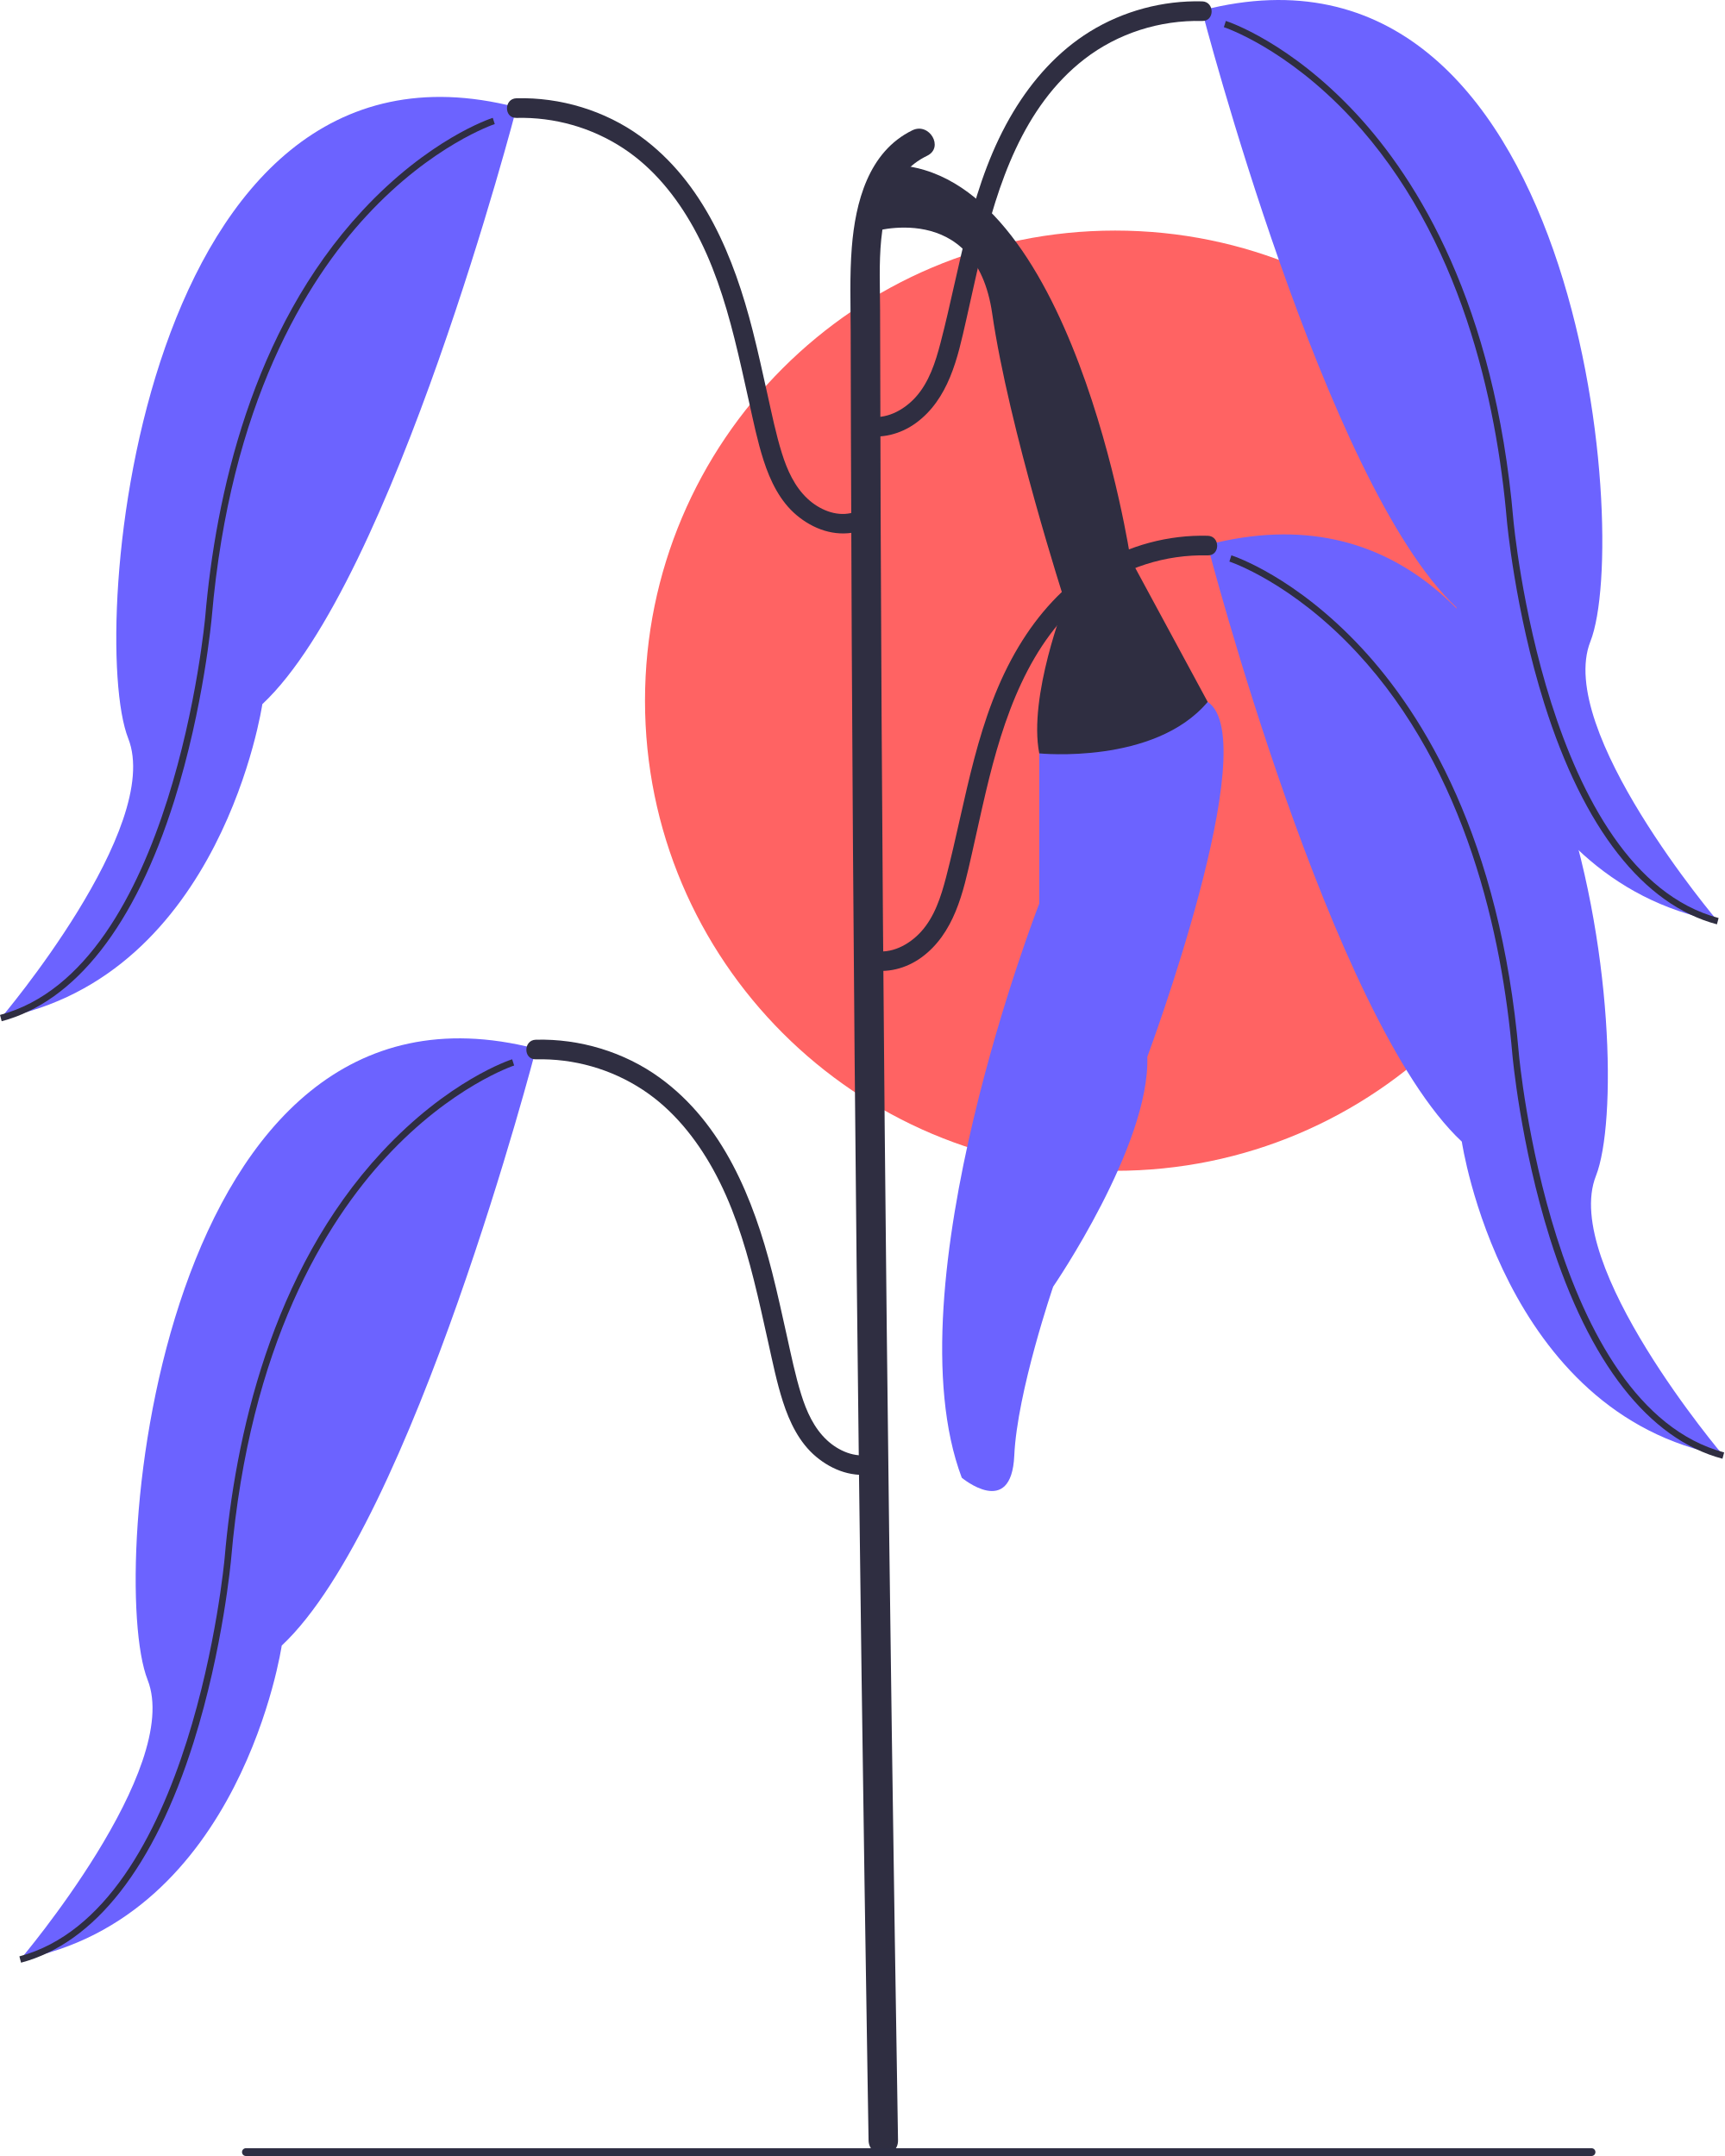
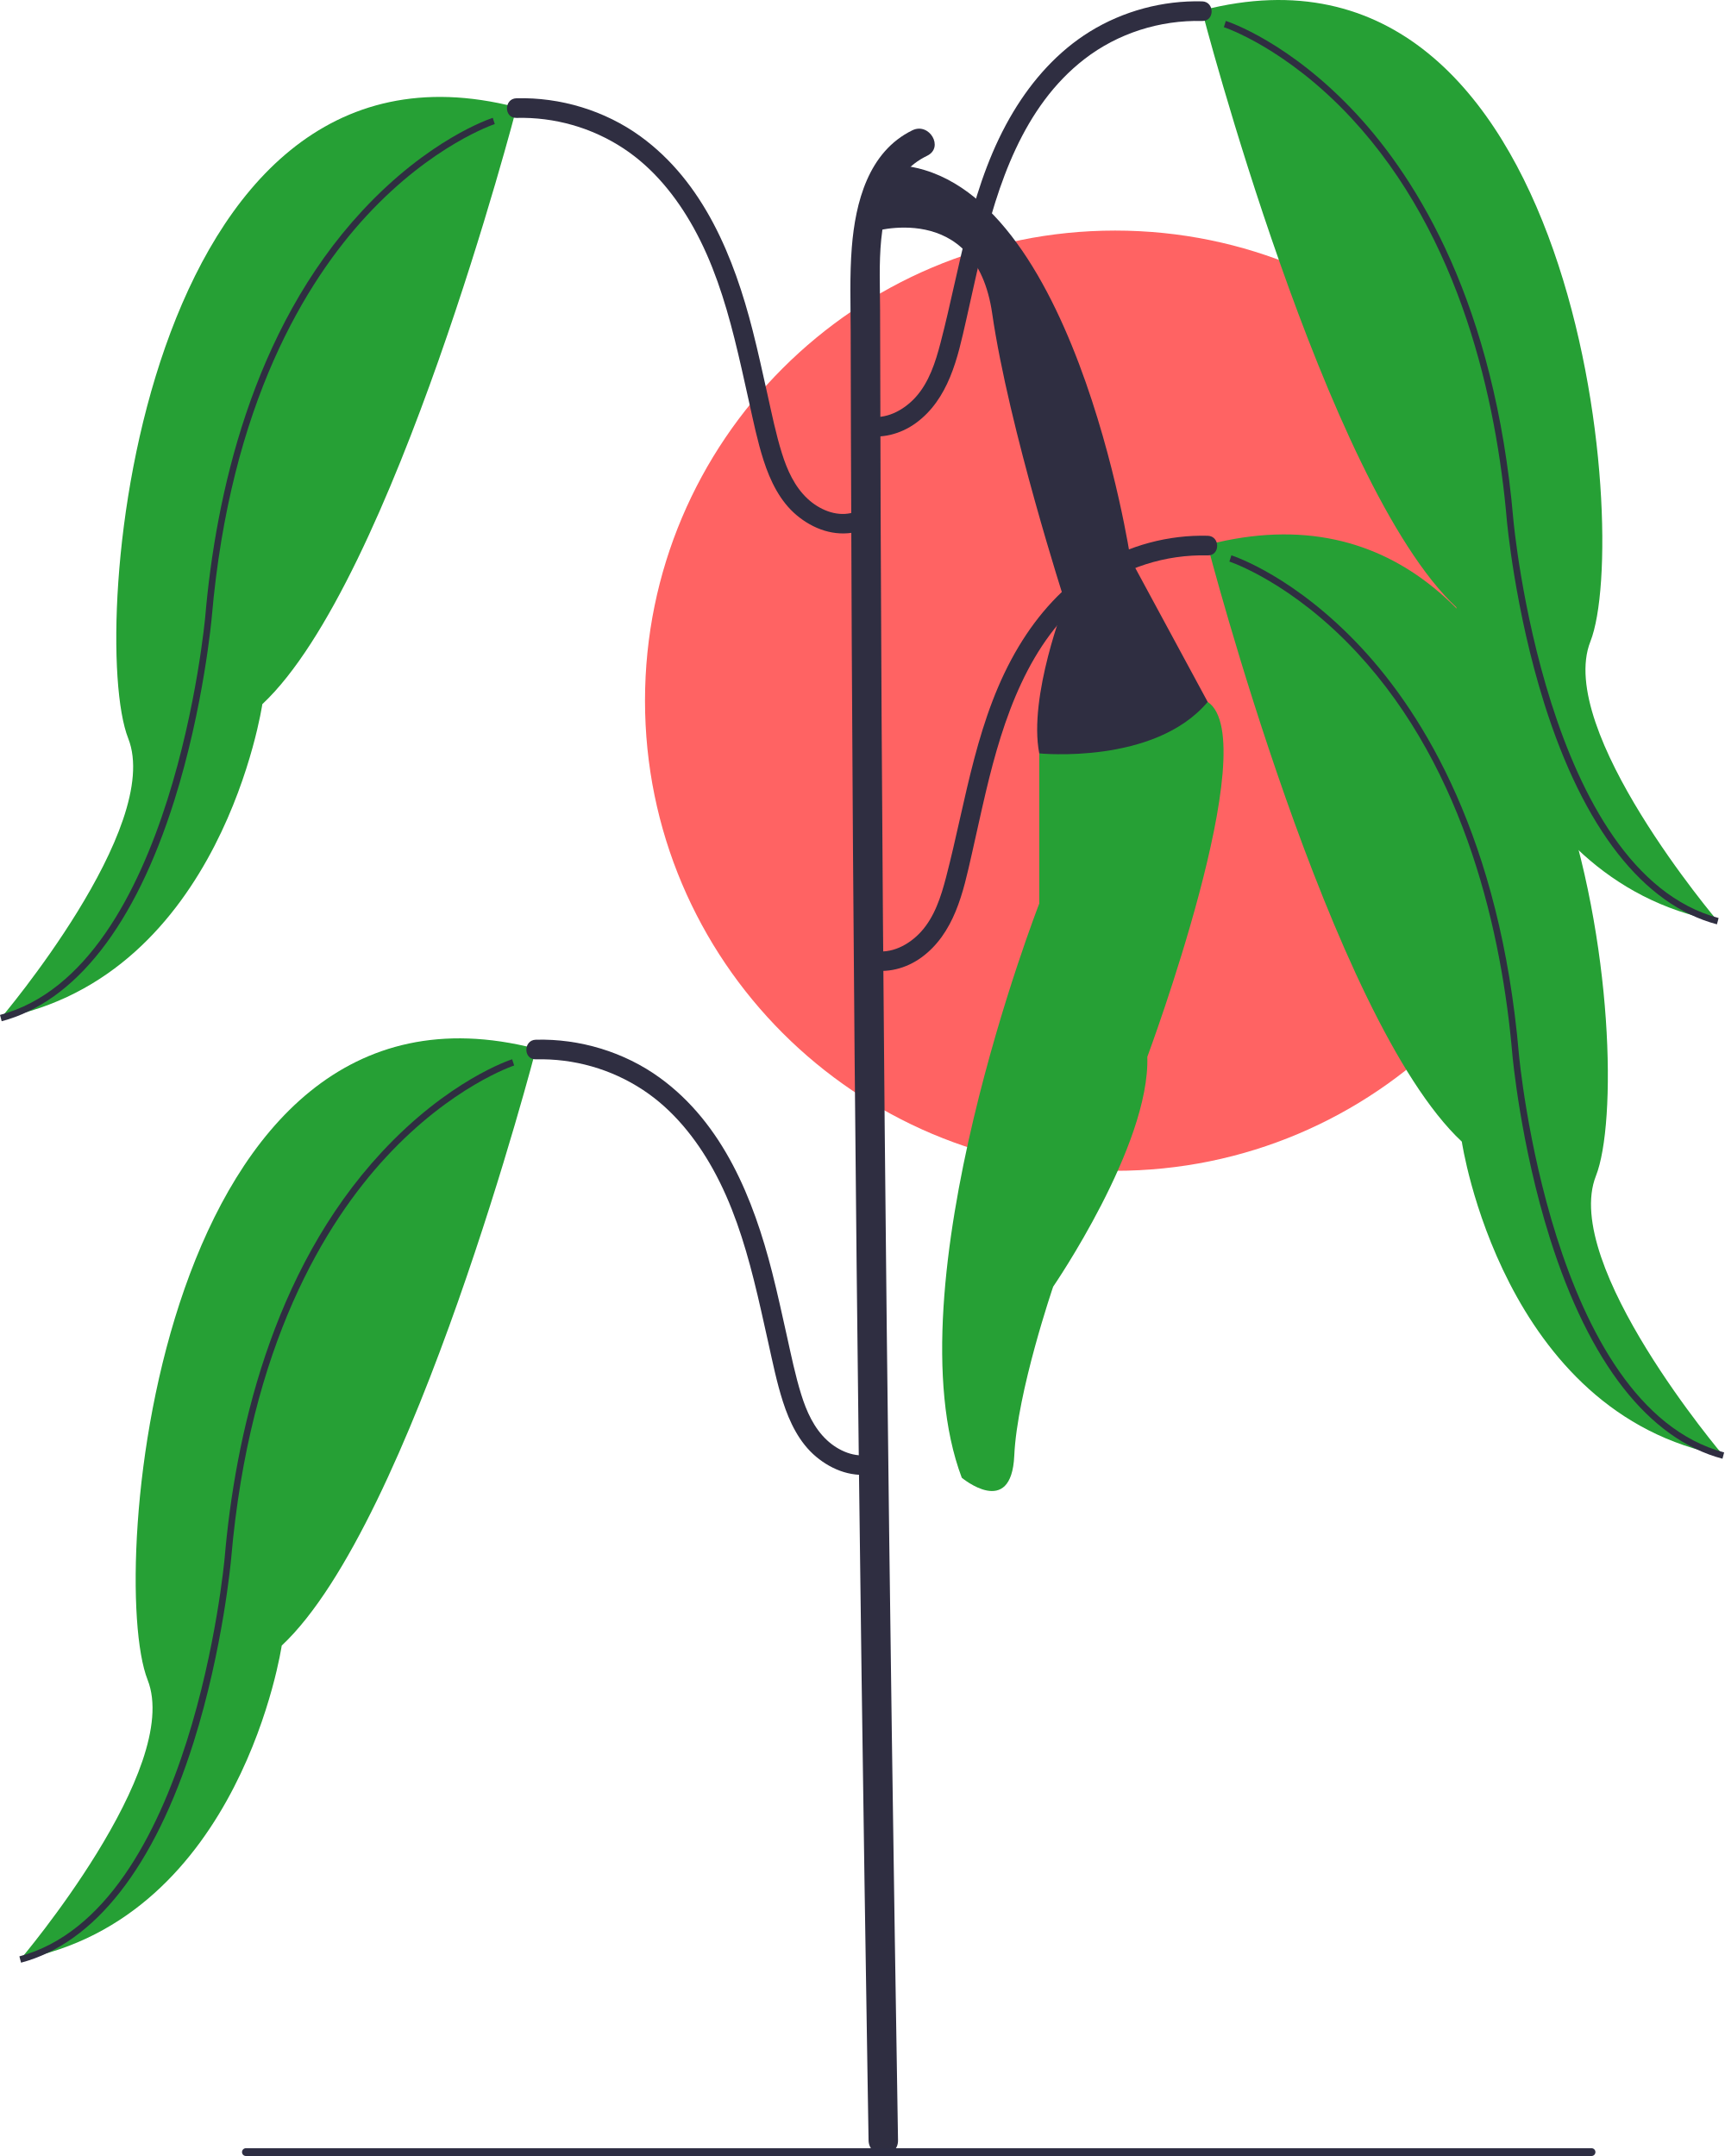
- <svg xmlns="http://www.w3.org/2000/svg" width="526.899" height="658.949" viewBox="0 0 526.899 658.949">
+ <svg xmlns="http://www.w3.org/2000/svg" width="526.899" height="658.949" viewBox="0 0 526.899 658.949" data-src="https://cdn.undraw.co/illustrations/farming_u62j.svg" role="img" artist="Katerina Limpitsouni" source="https://undraw.co/">
  <circle cx="340.797" cy="214.154" r="143.685" fill="#ff6363" stroke-width="0" />
-   <path d="m331.998,213.841l-14.402,16.422v45.898s-45.684,117.091-23.68,175.484c0,0,15.166,12.694,16.046-6.77s11.882-51.623,11.882-51.623c0,0,29.62-43.16,28.773-70.241,0,0,36.064-96.789,18.455-108.48l-37.073-.69Z" fill="#6c63ff" stroke-width="0" />
+   <path d="m331.998,213.841l-14.402,16.422v45.898s-45.684,117.091-23.68,175.484c0,0,15.166,12.694,16.046-6.77s11.882-51.623,11.882-51.623c0,0,29.62-43.16,28.773-70.241,0,0,36.064-96.789,18.455-108.48l-37.073-.69Z" fill="#26a035" stroke-width="0" />
  <path d="m274.434,654.14c-.681-41.444-1.316-82.89-1.894-124.336-.578-41.429-1.099-82.858-1.554-124.288-.455-41.424-.844-82.849-1.158-124.274-.314-41.431-.553-82.862-.707-124.294-.077-20.721-.133-41.443-.167-62.165-.022-13.292-1.491-30.537,7.355-41.695,1.91-2.409,4.301-4.154,7.045-5.492,5.205-2.538.648-10.302-4.542-7.771-13.45,6.559-17.411,22.072-18.501,35.797-.682,8.589-.361,17.259-.345,25.866.02,10.564.045,21.129.076,31.693.124,42.043.336,84.086.627,126.129.293,42.238.665,84.475,1.108,126.712.441,42.038.95,84.075,1.52,126.112.57,42.053,1.199,84.105,1.878,126.156.085,5.284.172,10.567.258,15.85.095,5.785,9.095,5.803,9,0h0Z" fill="#2f2e41" stroke-width="0" />
-   <path d="m369.071,166.748s37.52,144.622,77.658,182.178c0,0,12.263,83.362,79.913,95.949,0,0-49.607-58.422-38.929-85.474,12.694-32.159-3.385-222.571-118.479-192.952" fill="#6c63ff" stroke-width="0" />
+   <path d="m369.071,166.748s37.52,144.622,77.658,182.178c0,0,12.263,83.362,79.913,95.949,0,0-49.607-58.422-38.929-85.474,12.694-32.159-3.385-222.571-118.479-192.952" fill="#26a035" stroke-width="0" />
  <path d="m265.323,296.325c5.703,1.251,11.616-.302,16.297-3.72,4.887-3.569,8.115-8.486,10.408-14.023,2.345-5.661,3.626-11.721,4.983-17.675,1.441-6.324,2.791-12.668,4.286-18.98,5.253-22.181,13.016-45.978,31.773-60.514,10.213-7.915,23.115-11.998,36.001-11.664,3.862.1,3.86-5.9,0-6-12.012-.311-24.121,2.931-34.345,9.255-9.726,6.016-17.48,14.733-23.345,24.479-12.985,21.58-16.022,46.722-22.268,70.656-1.53,5.863-3.495,12.068-7.66,16.643-3.694,4.058-9.226,6.923-14.535,5.758-1.581-.347-3.245.475-3.69,2.095-.412,1.501.506,3.342,2.095,3.69h0Z" fill="#2f2e41" stroke-width="0" />
  <path d="m526.385,445.841c-22.494-5.975-40.732-29.287-52.743-67.416-9.026-28.653-11.444-55.903-11.467-56.175-3.123-36.037-13.89-86.587-47.446-122.75-20.007-21.562-38.843-27.807-39.031-27.867l.613-1.903c.788.253,19.524,6.468,39.884,28.41,18.734,20.19,42.265,58.082,47.972,123.939.093,1.077,9.87,107.789,62.731,121.831l-.513,1.933Z" fill="#2f2e41" stroke-width="0" />
-   <path d="m367.379,3.417s37.52,144.622,77.658,182.178c0,0,12.263,83.362,79.913,95.949,0,0-49.607-58.422-38.929-85.474,12.694-32.159-3.385-222.571-118.479-192.952" fill="#6c63ff" stroke-width="0" />
+   <path d="m367.379,3.417s37.52,144.622,77.658,182.178c0,0,12.263,83.362,79.913,95.949,0,0-49.607-58.422-38.929-85.474,12.694-32.159-3.385-222.571-118.479-192.952" fill="#26a035" stroke-width="0" />
  <path d="m263.63,132.993c5.703,1.251,11.616-.302,16.297-3.72,4.887-3.569,8.115-8.486,10.408-14.023,2.345-5.661,3.626-11.721,4.983-17.675,1.441-6.324,2.791-12.668,4.286-18.98,5.253-22.181,13.016-45.978,31.773-60.514,10.213-7.915,23.115-11.998,36.001-11.664,3.862.1,3.86-5.9,0-6-12.012-.311-24.121,2.931-34.345,9.255-9.726,6.016-17.48,14.733-23.345,24.479-12.985,21.58-16.022,46.722-22.268,70.656-1.53,5.863-3.495,12.068-7.66,16.643-3.694,4.058-9.226,6.923-14.535,5.758-1.581-.347-3.245.475-3.69,2.095-.412,1.501.506,3.342,2.095,3.69h0Z" fill="#2f2e41" stroke-width="0" />
  <path d="m524.693,282.509c-22.494-5.975-40.732-29.287-52.743-67.416-9.026-28.653-11.444-55.903-11.467-56.175-3.123-36.037-13.89-86.587-47.446-122.75-20.007-21.562-38.843-27.807-39.031-27.867l.613-1.903c.788.253,19.524,6.468,39.884,28.41,18.734,20.19,42.265,58.082,47.972,123.939.093,1.077,9.87,107.789,62.731,121.831l-.513,1.933Z" fill="#2f2e41" stroke-width="0" />
-   <path d="m163.752,320.771s-37.52,144.622-77.658,182.178c0,0-12.263,83.362-79.913,95.949,0,0,49.607-58.422,38.929-85.474-12.694-32.159,3.385-222.571,118.479-192.952" fill="#6c63ff" stroke-width="0" />
+   <path d="m163.752,320.771s-37.52,144.622-77.658,182.178c0,0-12.263,83.362-79.913,95.949,0,0,49.607-58.422,38.929-85.474-12.694-32.159,3.385-222.571,118.479-192.952" fill="#26a035" stroke-width="0" />
  <path d="m265.905,444.562c-4.636,1.017-9.602-1.069-13.168-4.379-3.996-3.709-6.271-8.817-7.869-13.94-1.838-5.892-3.075-11.983-4.415-18.002-1.443-6.483-2.856-12.974-4.494-19.412-5.7-22.401-14.987-45.404-34.326-59.432-10.878-7.89-24.467-11.973-37.88-11.626-3.854.1-3.869,6.1,0,6,11.592-.3,23.069,2.962,32.752,9.353,9.111,6.014,16.107,14.725,21.369,24.197,5.868,10.563,9.535,22.119,12.475,33.792,1.603,6.365,2.995,12.78,4.423,19.186,1.353,6.069,2.595,12.22,4.504,18.144,2.004,6.22,4.996,12.478,10.095,16.755,5.065,4.249,11.533,6.597,18.13,5.149,1.583-.347,2.508-2.187,2.095-3.69-.449-1.633-2.103-2.444-3.69-2.095h0Z" fill="#2f2e41" stroke-width="0" />
  <path d="m6.438,599.864l-.513-1.933c52.861-14.041,62.639-120.753,62.731-121.83,3.15-36.351,14.031-87.36,47.972-123.94,20.36-21.942,39.096-28.157,39.884-28.41l.614,1.903c-.189.061-19.114,6.357-39.125,27.968-18.483,19.959-41.701,57.439-47.353,122.651-.023.271-2.441,27.521-11.467,56.174-12.011,38.129-30.25,61.441-52.743,67.416Z" fill="#2f2e41" stroke-width="0" />
-   <path d="m157.828,33.036s-37.52,144.622-77.658,182.178c0,0-12.263,83.362-79.913,95.949,0,0,49.607-58.422,38.929-85.474-12.694-32.159,3.385-222.571,118.479-192.952" fill="#6c63ff" stroke-width="0" />
+   <path d="m157.828,33.036s-37.52,144.622-77.658,182.178c0,0-12.263,83.362-79.913,95.949,0,0,49.607-58.422,38.929-85.474-12.694-32.159,3.385-222.571,118.479-192.952" fill="#26a035" stroke-width="0" />
  <path d="m259.981,156.827c-4.636,1.017-9.602-1.069-13.168-4.379-3.996-3.709-6.271-8.817-7.869-13.94-1.838-5.892-3.075-11.983-4.415-18.002-1.443-6.483-2.856-12.974-4.494-19.412-5.7-22.401-14.987-45.404-34.326-59.432-10.878-7.89-24.467-11.973-37.88-11.626-3.854.1-3.869,6.1,0,6,11.592-.3,23.069,2.962,32.752,9.353,9.111,6.014,16.107,14.725,21.369,24.197,5.868,10.563,9.535,22.119,12.475,33.792,1.603,6.365,2.995,12.78,4.423,19.186,1.353,6.069,2.595,12.22,4.504,18.144,2.004,6.22,4.996,12.478,10.095,16.755,5.065,4.249,11.533,6.597,18.13,5.149,1.583-.347,2.508-2.187,2.095-3.69-.449-1.633-2.103-2.444-3.69-2.095h0Z" fill="#2f2e41" stroke-width="0" />
  <path d="m.513,312.129l-.513-1.933c52.871-14.044,62.639-120.753,62.731-121.83,3.15-36.351,14.031-87.36,47.972-123.94,20.36-21.942,39.096-28.157,39.884-28.41l.614,1.903c-.189.061-19.114,6.357-39.125,27.968-18.483,19.959-41.701,57.439-47.353,122.651-.023.271-2.441,27.521-11.467,56.174-12.011,38.129-30.25,61.441-52.743,67.416Z" fill="#2f2e41" stroke-width="0" />
  <path d="m266.121,70.977s31.991-10.323,37.086,24.802c5.096,35.126,22.286,88.341,22.286,88.341,0,0-11.298,28.714-7.897,46.143,0,0,35.233,3.575,51.475-15.733l-23.565-43.592s-17.731-118.971-72.744-120.546l-6.642,20.585Z" fill="#2f2e41" stroke-width="0" />
  <path d="m487.56,657.759c0,.66-.53,1.19-1.19,1.19H75.15c-.66,0-1.19-.53-1.19-1.19s.53-1.19,1.19-1.19h411.22c.66,0,1.19.53,1.19,1.19Z" fill="#2e2e43" stroke-width="0" />
</svg>
